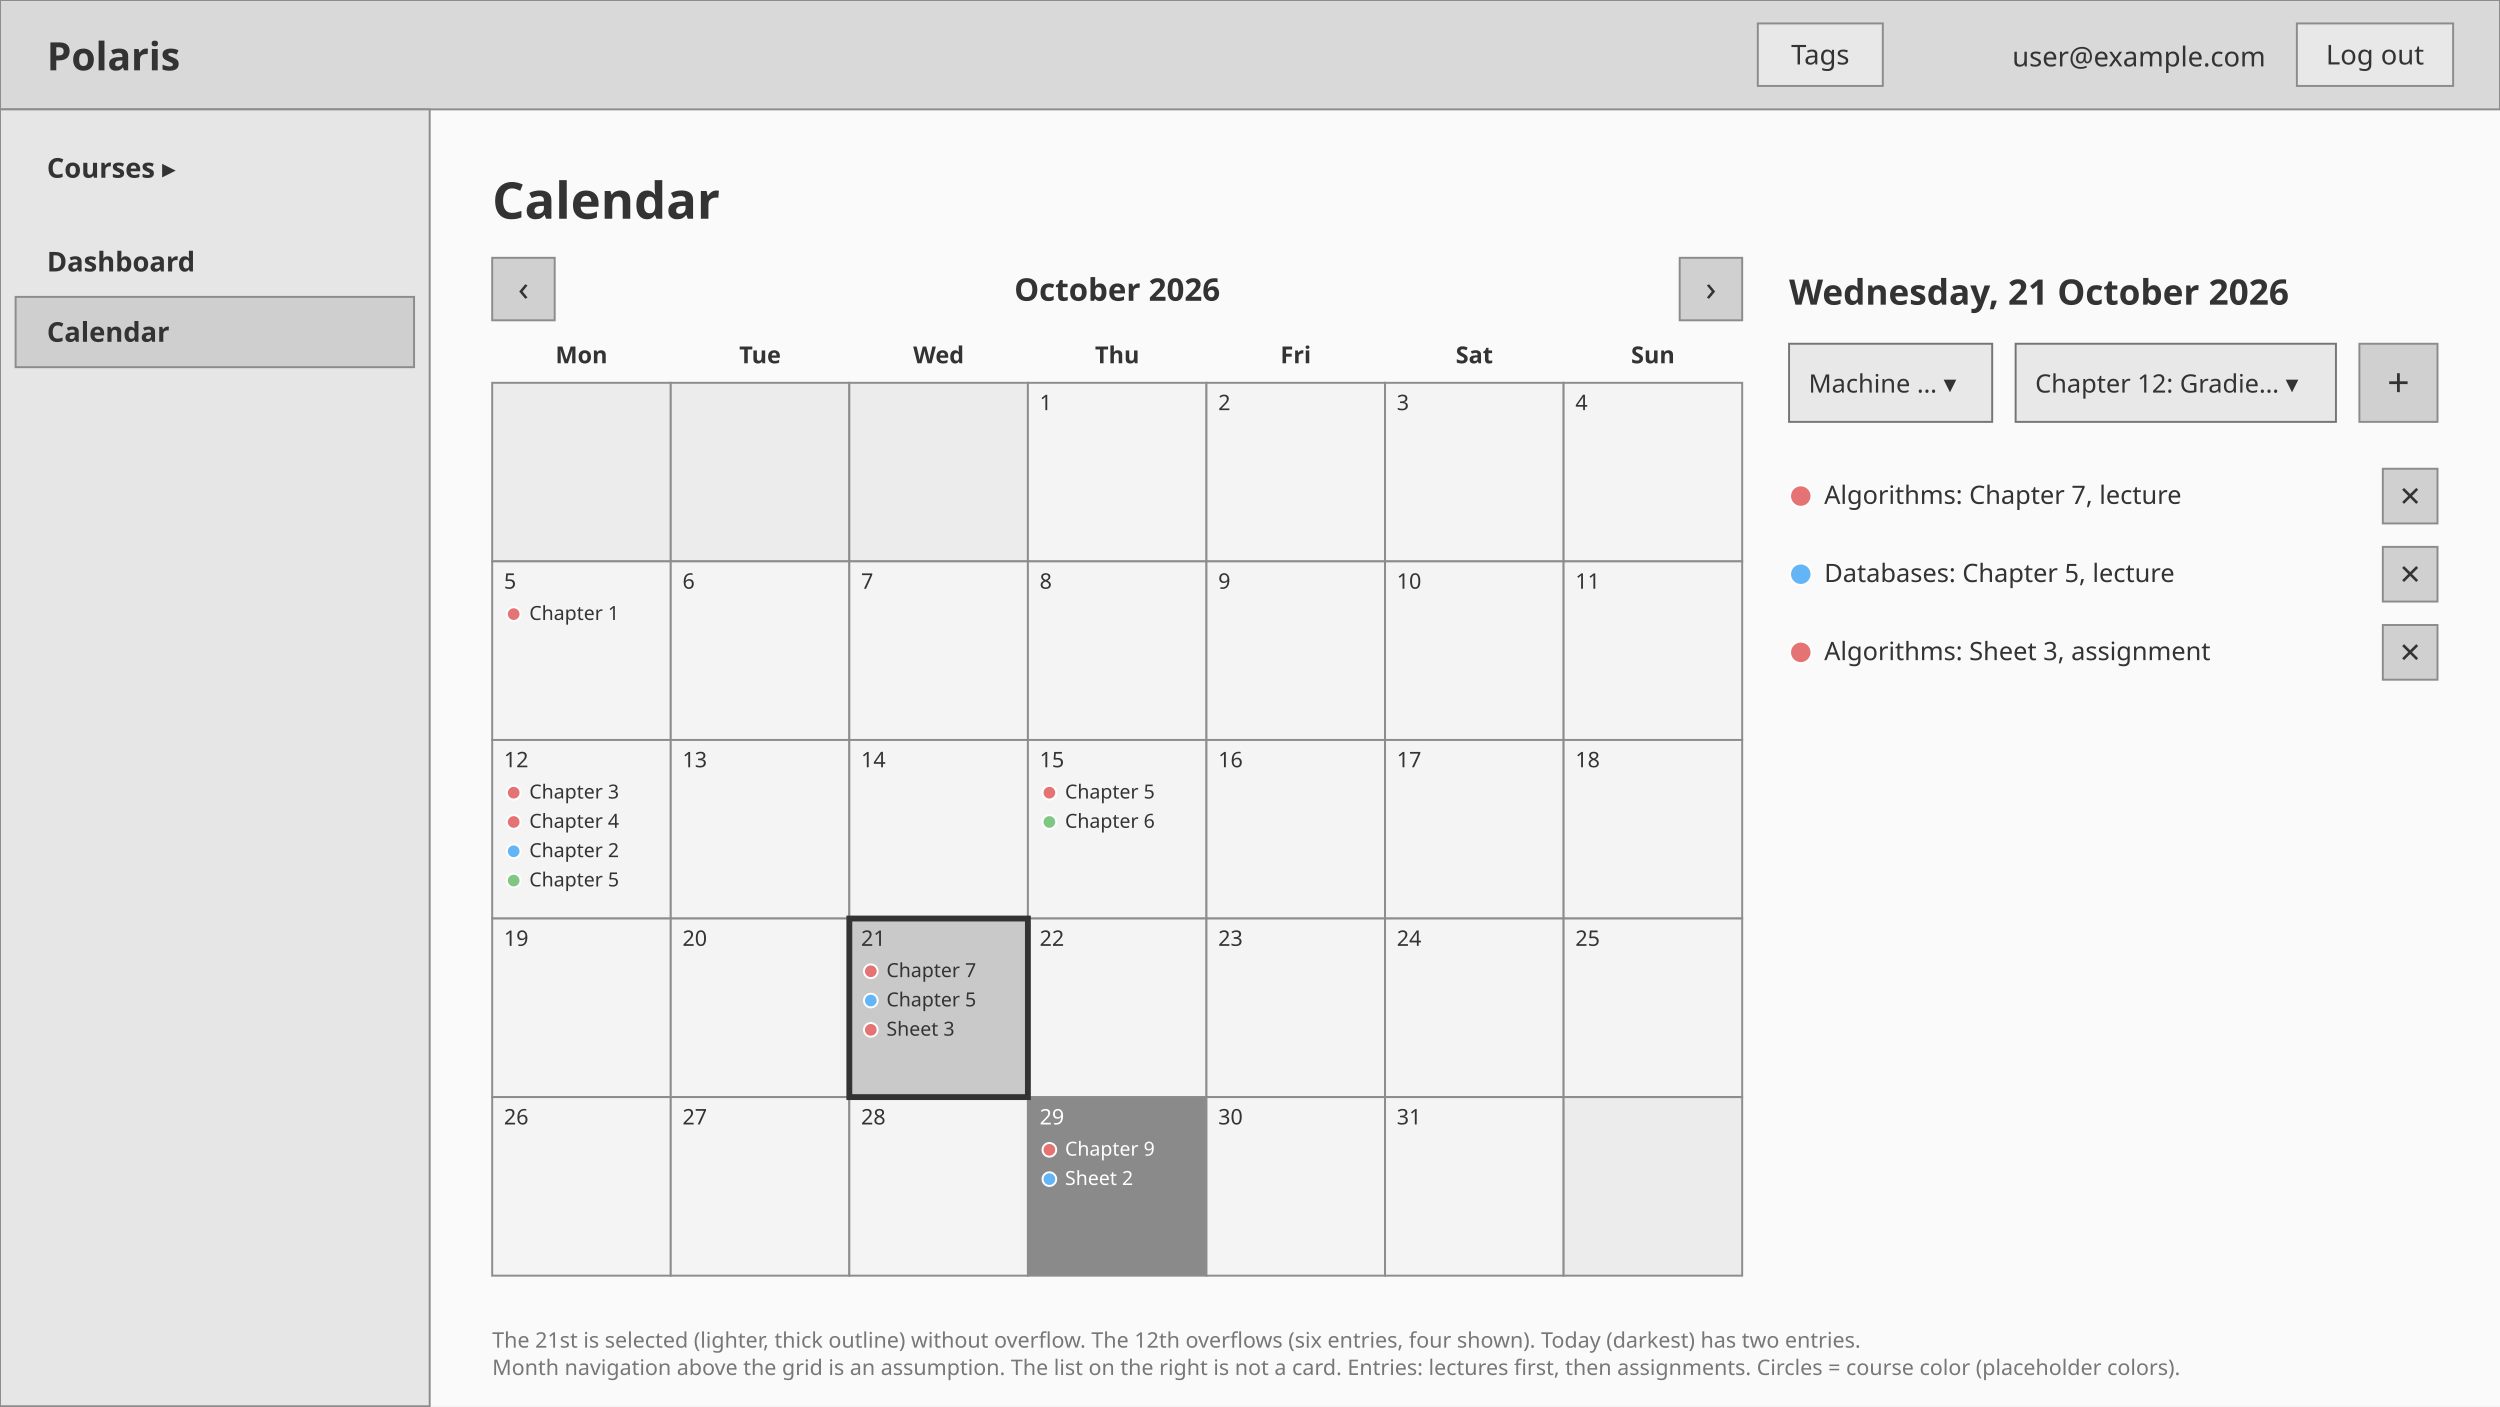
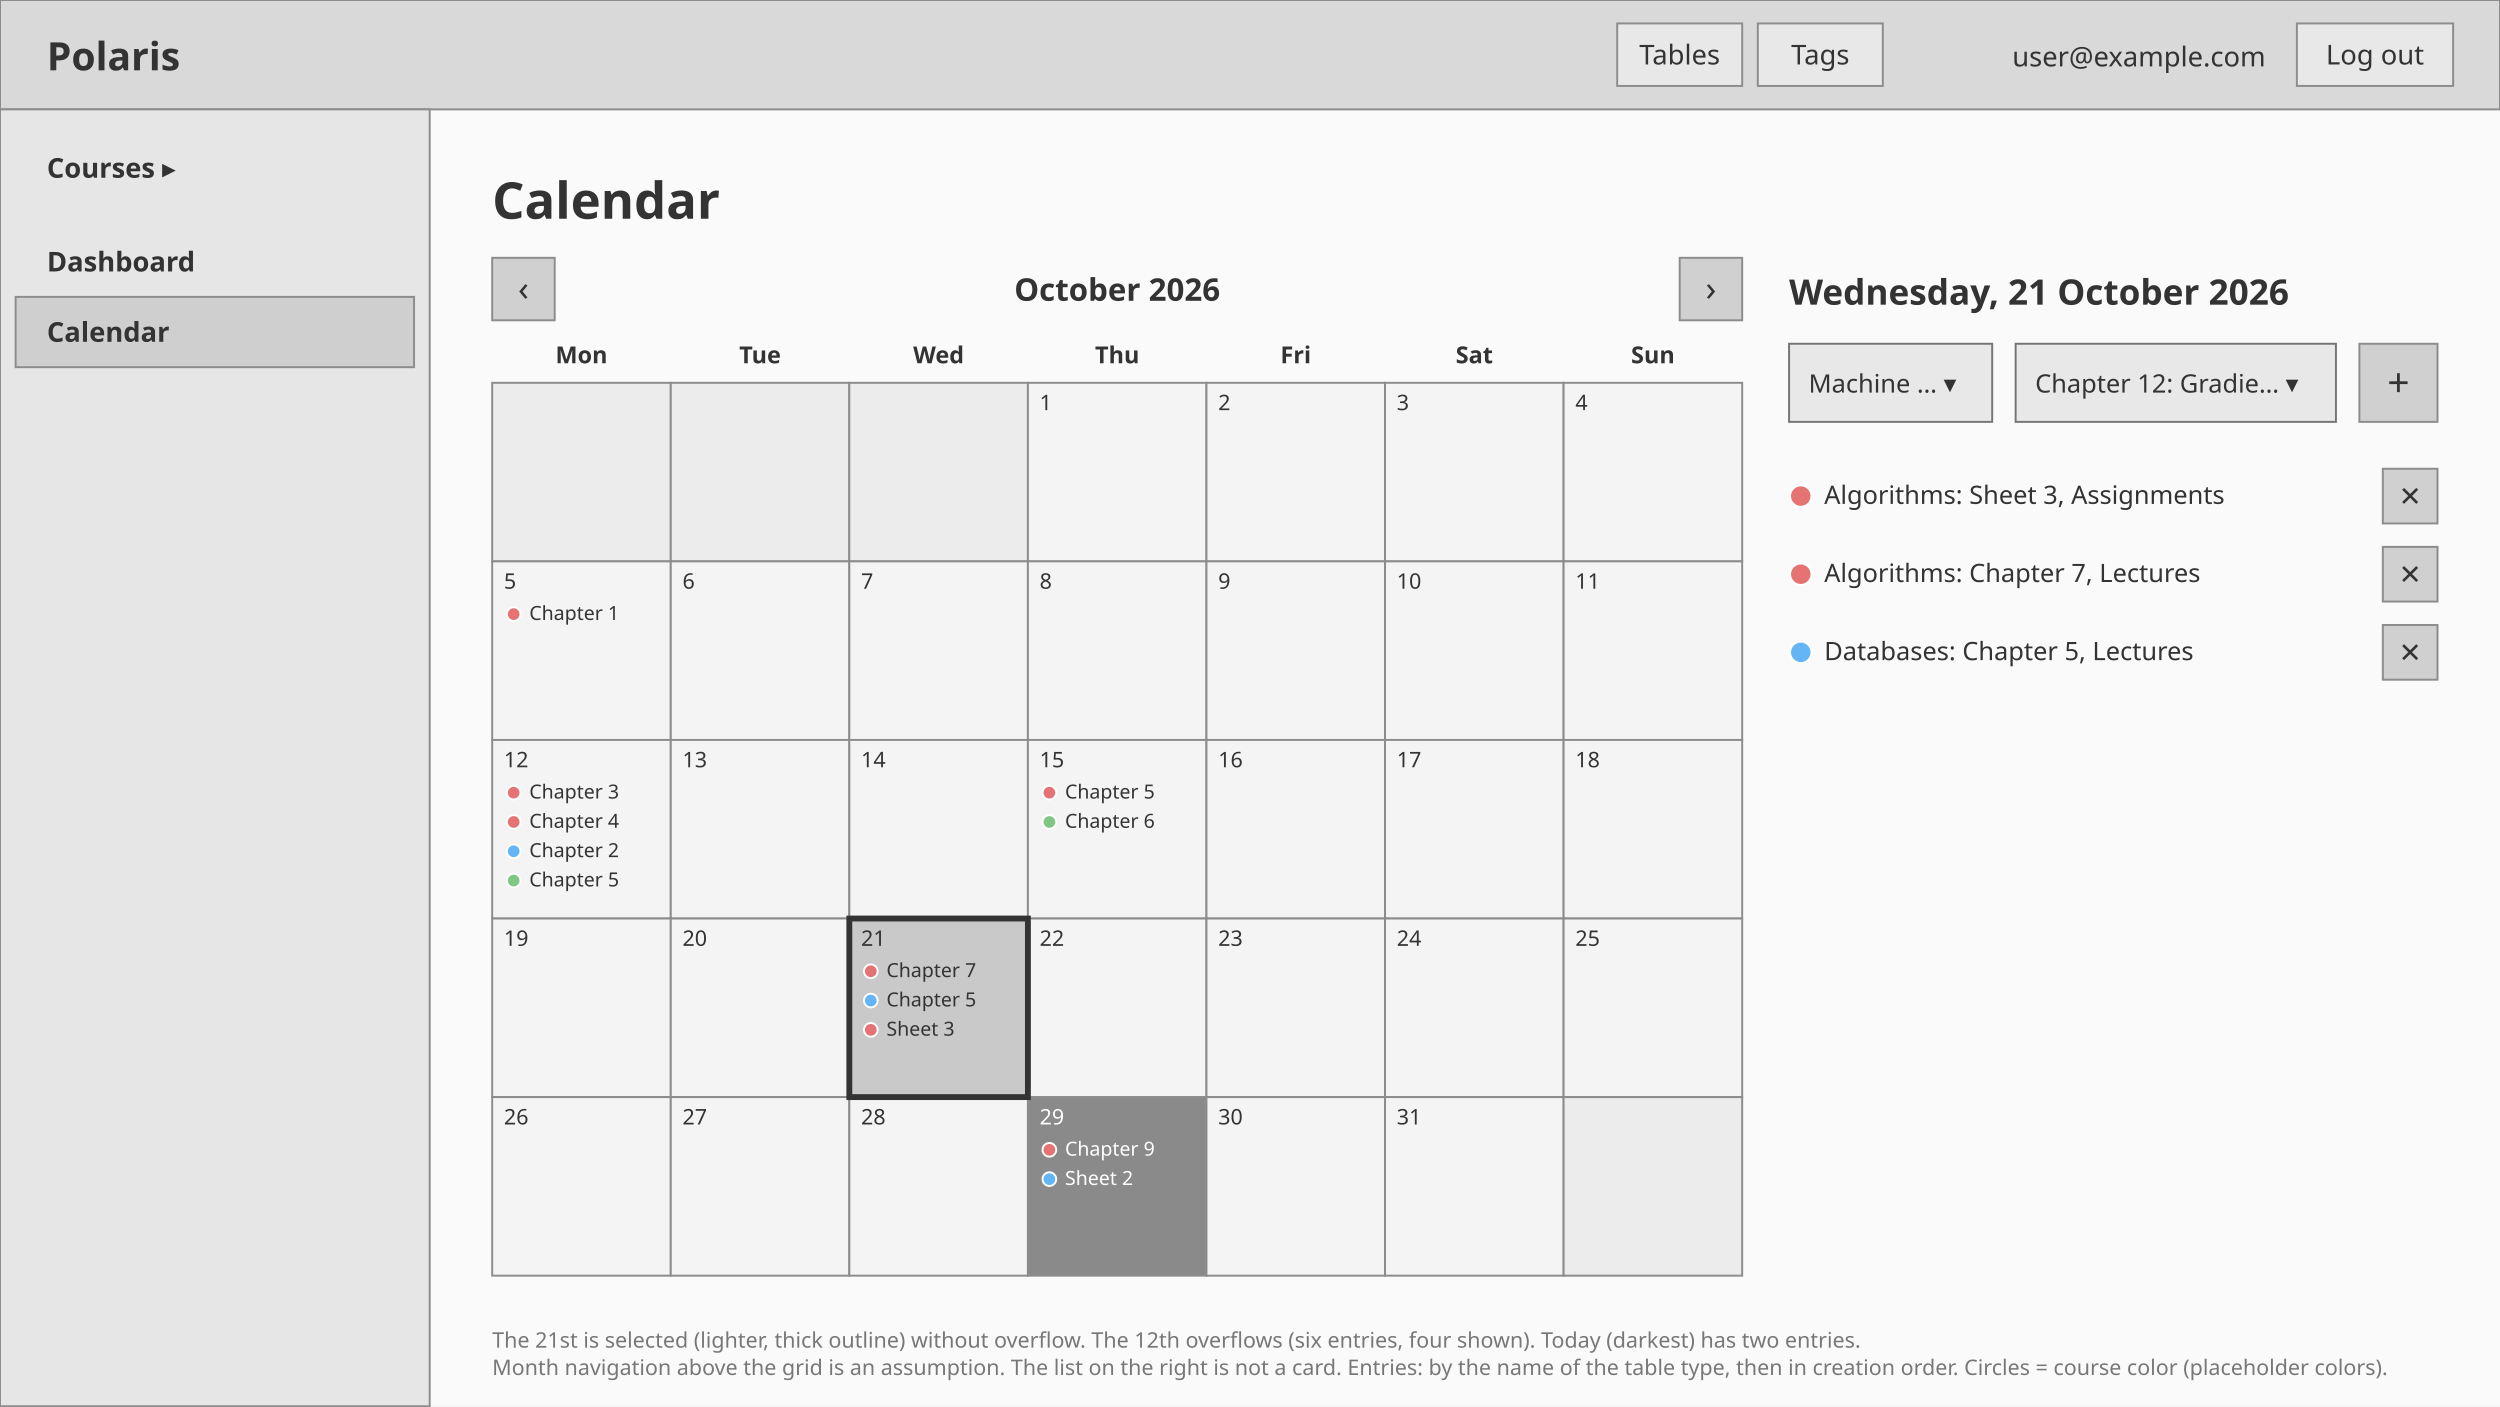
<svg xmlns="http://www.w3.org/2000/svg" viewBox="0 0 1280 720" width="1280" height="720" font-family="sans-serif">
  <rect x="0" y="0" width="1280" height="720" fill="#fafafa" stroke="none" stroke-width="1" />
  <rect x="0" y="0" width="1280" height="56" fill="#d9d9d9" stroke="#8c8c8c" stroke-width="1" />
  <text x="24" y="36" font-size="20" text-anchor="start" font-weight="bold" fill="#333">Polaris</text>
+   <rect x="828" y="12" width="64" height="32" fill="#e8e8e8" stroke="#8c8c8c" />
+   <text x="860" y="33" font-size="14" text-anchor="middle" font-weight="normal" fill="#333">Tables</text>
  <rect x="900" y="12" width="64" height="32" fill="#e8e8e8" stroke="#8c8c8c" stroke-width="1" />
  <text x="932" y="33" font-size="14" text-anchor="middle" font-weight="normal" fill="#333">Tags</text>
  <text x="1160" y="34" font-size="14" text-anchor="end" font-weight="normal" fill="#333">user@example.com</text>
  <rect x="1176" y="12" width="80" height="32" fill="#e8e8e8" stroke="#8c8c8c" stroke-width="1" />
  <text x="1216" y="33" font-size="14" text-anchor="middle" font-weight="normal" fill="#333">Log out</text>
  <rect x="0" y="56" width="220" height="664" fill="#e6e6e6" stroke="#8c8c8c" stroke-width="1" />
  <text x="24" y="91" font-size="14" text-anchor="start" font-weight="bold" fill="#333">Courses  ▸</text>
  <text x="24" y="139" font-size="14" text-anchor="start" font-weight="bold" fill="#333">Dashboard</text>
  <rect x="8" y="152" width="204" height="36" fill="#cfcfcf" stroke="#8c8c8c" stroke-width="1" />
  <text x="24" y="175" font-size="14" text-anchor="start" font-weight="bold" fill="#333">Calendar</text>
  <text x="252" y="112" font-size="26" text-anchor="start" font-weight="bold" fill="#333">Calendar</text>
  <rect x="252" y="132" width="32" height="32" fill="#d0d0d0" stroke="#8c8c8c" stroke-width="1" />
  <text x="268" y="154" font-size="18" text-anchor="middle" font-weight="normal" fill="#333">‹</text>
  <text x="572.0" y="154" font-size="16" text-anchor="middle" font-weight="bold" fill="#333">October 2026</text>
  <rect x="860" y="132" width="32" height="32" fill="#d0d0d0" stroke="#8c8c8c" stroke-width="1" />
  <text x="876" y="154" font-size="18" text-anchor="middle" font-weight="normal" fill="#333">›</text>
  <text x="297.714" y="186" font-size="12" text-anchor="middle" font-weight="bold" fill="#333">Mon</text>
  <text x="389.143" y="186" font-size="12" text-anchor="middle" font-weight="bold" fill="#333">Tue</text>
  <text x="480.571" y="186" font-size="12" text-anchor="middle" font-weight="bold" fill="#333">Wed</text>
  <text x="572" y="186" font-size="12" text-anchor="middle" font-weight="bold" fill="#333">Thu</text>
  <text x="663.429" y="186" font-size="12" text-anchor="middle" font-weight="bold" fill="#333">Fri</text>
  <text x="754.857" y="186" font-size="12" text-anchor="middle" font-weight="bold" fill="#333">Sat</text>
  <text x="846.286" y="186" font-size="12" text-anchor="middle" font-weight="bold" fill="#333">Sun</text>
  <rect x="252.0" y="196.0" width="91.429" height="91.429" fill="#ececec" stroke="#8c8c8c" stroke-width="1" />
  <rect x="343.429" y="196.0" width="91.429" height="91.429" fill="#ececec" stroke="#8c8c8c" stroke-width="1" />
  <rect x="434.857" y="196.0" width="91.429" height="91.429" fill="#ececec" stroke="#8c8c8c" stroke-width="1" />
  <rect x="526.286" y="196.0" width="91.429" height="91.429" fill="#f4f4f4" stroke="#8c8c8c" stroke-width="1" />
  <text x="532.286" y="210.0" font-size="11" text-anchor="start" font-weight="normal" fill="#333">1</text>
  <rect x="617.714" y="196.0" width="91.429" height="91.429" fill="#f4f4f4" stroke="#8c8c8c" stroke-width="1" />
  <text x="623.714" y="210.0" font-size="11" text-anchor="start" font-weight="normal" fill="#333">2</text>
  <rect x="709.143" y="196.0" width="91.429" height="91.429" fill="#f4f4f4" stroke="#8c8c8c" stroke-width="1" />
  <text x="715.143" y="210.0" font-size="11" text-anchor="start" font-weight="normal" fill="#333">3</text>
  <rect x="800.571" y="196.0" width="91.429" height="91.429" fill="#f4f4f4" stroke="#8c8c8c" stroke-width="1" />
  <text x="806.571" y="210.0" font-size="11" text-anchor="start" font-weight="normal" fill="#333">4</text>
  <rect x="252.0" y="287.429" width="91.429" height="91.429" fill="#f4f4f4" stroke="#8c8c8c" stroke-width="1" />
  <text x="258.0" y="301.429" font-size="11" text-anchor="start" font-weight="normal" fill="#333">5</text>
  <circle cx="263.0" cy="314.429" r="3.5" fill="#e57373" stroke="#ffffff" stroke-width="1" />
  <text x="271.0" y="317.429" font-size="10" text-anchor="start" font-weight="normal" fill="#333">Chapter 1</text>
  <rect x="343.429" y="287.429" width="91.429" height="91.429" fill="#f4f4f4" stroke="#8c8c8c" stroke-width="1" />
  <text x="349.429" y="301.429" font-size="11" text-anchor="start" font-weight="normal" fill="#333">6</text>
  <rect x="434.857" y="287.429" width="91.429" height="91.429" fill="#f4f4f4" stroke="#8c8c8c" stroke-width="1" />
  <text x="440.857" y="301.429" font-size="11" text-anchor="start" font-weight="normal" fill="#333">7</text>
  <rect x="526.286" y="287.429" width="91.429" height="91.429" fill="#f4f4f4" stroke="#8c8c8c" stroke-width="1" />
  <text x="532.286" y="301.429" font-size="11" text-anchor="start" font-weight="normal" fill="#333">8</text>
  <rect x="617.714" y="287.429" width="91.429" height="91.429" fill="#f4f4f4" stroke="#8c8c8c" stroke-width="1" />
  <text x="623.714" y="301.429" font-size="11" text-anchor="start" font-weight="normal" fill="#333">9</text>
  <rect x="709.143" y="287.429" width="91.429" height="91.429" fill="#f4f4f4" stroke="#8c8c8c" stroke-width="1" />
  <text x="715.143" y="301.429" font-size="11" text-anchor="start" font-weight="normal" fill="#333">10</text>
  <rect x="800.571" y="287.429" width="91.429" height="91.429" fill="#f4f4f4" stroke="#8c8c8c" stroke-width="1" />
  <text x="806.571" y="301.429" font-size="11" text-anchor="start" font-weight="normal" fill="#333">11</text>
  <rect x="252.0" y="378.857" width="91.429" height="91.429" fill="#f4f4f4" stroke="#8c8c8c" stroke-width="1" />
  <text x="258.0" y="392.857" font-size="11" text-anchor="start" font-weight="normal" fill="#333">12</text>
  <circle cx="263.0" cy="405.857" r="3.5" fill="#e57373" stroke="#ffffff" stroke-width="1" />
  <text x="271.0" y="408.857" font-size="10" text-anchor="start" font-weight="normal" fill="#333">Chapter 3</text>
  <circle cx="263.0" cy="420.857" r="3.5" fill="#e57373" stroke="#ffffff" stroke-width="1" />
  <text x="271.0" y="423.857" font-size="10" text-anchor="start" font-weight="normal" fill="#333">Chapter 4</text>
  <circle cx="263.0" cy="435.857" r="3.5" fill="#64b5f6" stroke="#ffffff" stroke-width="1" />
  <text x="271.0" y="438.857" font-size="10" text-anchor="start" font-weight="normal" fill="#333">Chapter 2</text>
  <circle cx="263.0" cy="450.857" r="3.5" fill="#81c784" stroke="#ffffff" stroke-width="1" />
  <text x="271.0" y="453.857" font-size="10" text-anchor="start" font-weight="normal" fill="#333">Chapter 5</text>
  <rect x="343.429" y="378.857" width="91.429" height="91.429" fill="#f4f4f4" stroke="#8c8c8c" stroke-width="1" />
  <text x="349.429" y="392.857" font-size="11" text-anchor="start" font-weight="normal" fill="#333">13</text>
  <rect x="434.857" y="378.857" width="91.429" height="91.429" fill="#f4f4f4" stroke="#8c8c8c" stroke-width="1" />
  <text x="440.857" y="392.857" font-size="11" text-anchor="start" font-weight="normal" fill="#333">14</text>
  <rect x="526.286" y="378.857" width="91.429" height="91.429" fill="#f4f4f4" stroke="#8c8c8c" stroke-width="1" />
  <text x="532.286" y="392.857" font-size="11" text-anchor="start" font-weight="normal" fill="#333">15</text>
  <circle cx="537.286" cy="405.857" r="3.5" fill="#e57373" stroke="#ffffff" stroke-width="1" />
  <text x="545.286" y="408.857" font-size="10" text-anchor="start" font-weight="normal" fill="#333">Chapter 5</text>
  <circle cx="537.286" cy="420.857" r="3.5" fill="#81c784" stroke="#ffffff" stroke-width="1" />
  <text x="545.286" y="423.857" font-size="10" text-anchor="start" font-weight="normal" fill="#333">Chapter 6</text>
  <rect x="617.714" y="378.857" width="91.429" height="91.429" fill="#f4f4f4" stroke="#8c8c8c" stroke-width="1" />
  <text x="623.714" y="392.857" font-size="11" text-anchor="start" font-weight="normal" fill="#333">16</text>
  <rect x="709.143" y="378.857" width="91.429" height="91.429" fill="#f4f4f4" stroke="#8c8c8c" stroke-width="1" />
  <text x="715.143" y="392.857" font-size="11" text-anchor="start" font-weight="normal" fill="#333">17</text>
  <rect x="800.571" y="378.857" width="91.429" height="91.429" fill="#f4f4f4" stroke="#8c8c8c" stroke-width="1" />
  <text x="806.571" y="392.857" font-size="11" text-anchor="start" font-weight="normal" fill="#333">18</text>
  <rect x="252.0" y="470.286" width="91.429" height="91.429" fill="#f4f4f4" stroke="#8c8c8c" stroke-width="1" />
  <text x="258.0" y="484.286" font-size="11" text-anchor="start" font-weight="normal" fill="#333">19</text>
  <rect x="343.429" y="470.286" width="91.429" height="91.429" fill="#f4f4f4" stroke="#8c8c8c" stroke-width="1" />
  <text x="349.429" y="484.286" font-size="11" text-anchor="start" font-weight="normal" fill="#333">20</text>
  <rect x="434.857" y="470.286" width="91.429" height="91.429" fill="#c9c9c9" stroke="#8c8c8c" stroke-width="1" />
  <text x="440.857" y="484.286" font-size="11" text-anchor="start" font-weight="normal" fill="#333">21</text>
  <circle cx="445.857" cy="497.286" r="3.5" fill="#e57373" stroke="#ffffff" stroke-width="1" />
  <text x="453.857" y="500.286" font-size="10" text-anchor="start" font-weight="normal" fill="#333">Chapter 7</text>
  <circle cx="445.857" cy="512.286" r="3.5" fill="#64b5f6" stroke="#ffffff" stroke-width="1" />
  <text x="453.857" y="515.286" font-size="10" text-anchor="start" font-weight="normal" fill="#333">Chapter 5</text>
  <circle cx="445.857" cy="527.286" r="3.5" fill="#e57373" stroke="#ffffff" stroke-width="1" />
  <text x="453.857" y="530.286" font-size="10" text-anchor="start" font-weight="normal" fill="#333">Sheet 3</text>
  <rect x="526.286" y="470.286" width="91.429" height="91.429" fill="#f4f4f4" stroke="#8c8c8c" stroke-width="1" />
  <text x="532.286" y="484.286" font-size="11" text-anchor="start" font-weight="normal" fill="#333">22</text>
  <rect x="617.714" y="470.286" width="91.429" height="91.429" fill="#f4f4f4" stroke="#8c8c8c" stroke-width="1" />
  <text x="623.714" y="484.286" font-size="11" text-anchor="start" font-weight="normal" fill="#333">23</text>
  <rect x="709.143" y="470.286" width="91.429" height="91.429" fill="#f4f4f4" stroke="#8c8c8c" stroke-width="1" />
  <text x="715.143" y="484.286" font-size="11" text-anchor="start" font-weight="normal" fill="#333">24</text>
  <rect x="800.571" y="470.286" width="91.429" height="91.429" fill="#f4f4f4" stroke="#8c8c8c" stroke-width="1" />
  <text x="806.571" y="484.286" font-size="11" text-anchor="start" font-weight="normal" fill="#333">25</text>
  <rect x="252.0" y="561.714" width="91.429" height="91.429" fill="#f4f4f4" stroke="#8c8c8c" stroke-width="1" />
  <text x="258.0" y="575.714" font-size="11" text-anchor="start" font-weight="normal" fill="#333">26</text>
  <rect x="343.429" y="561.714" width="91.429" height="91.429" fill="#f4f4f4" stroke="#8c8c8c" stroke-width="1" />
  <text x="349.429" y="575.714" font-size="11" text-anchor="start" font-weight="normal" fill="#333">27</text>
  <rect x="434.857" y="561.714" width="91.429" height="91.429" fill="#f4f4f4" stroke="#8c8c8c" stroke-width="1" />
  <text x="440.857" y="575.714" font-size="11" text-anchor="start" font-weight="normal" fill="#333">28</text>
  <rect x="526.286" y="561.714" width="91.429" height="91.429" fill="#8a8a8a" stroke="#8c8c8c" stroke-width="1" />
  <text x="532.286" y="575.714" font-size="11" text-anchor="start" font-weight="normal" fill="#ffffff">29</text>
  <circle cx="537.286" cy="588.714" r="3.5" fill="#e57373" stroke="#ffffff" stroke-width="1" />
  <text x="545.286" y="591.714" font-size="10" text-anchor="start" font-weight="normal" fill="#ffffff">Chapter 9</text>
  <circle cx="537.286" cy="603.714" r="3.5" fill="#64b5f6" stroke="#ffffff" stroke-width="1" />
  <text x="545.286" y="606.714" font-size="10" text-anchor="start" font-weight="normal" fill="#ffffff">Sheet 2</text>
  <rect x="617.714" y="561.714" width="91.429" height="91.429" fill="#f4f4f4" stroke="#8c8c8c" stroke-width="1" />
  <text x="623.714" y="575.714" font-size="11" text-anchor="start" font-weight="normal" fill="#333">30</text>
  <rect x="709.143" y="561.714" width="91.429" height="91.429" fill="#f4f4f4" stroke="#8c8c8c" stroke-width="1" />
  <text x="715.143" y="575.714" font-size="11" text-anchor="start" font-weight="normal" fill="#333">31</text>
  <rect x="800.571" y="561.714" width="91.429" height="91.429" fill="#ececec" stroke="#8c8c8c" stroke-width="1" />
  <rect x="434.857" y="470.286" width="91.429" height="91.429" fill="none" stroke="#333" stroke-width="3" />
  <text x="916" y="156" font-size="18" text-anchor="start" font-weight="bold" fill="#333">Wednesday, 21 October 2026</text>
  <rect x="916" y="176" width="104" height="40" fill="#e8e8e8" stroke="#757575" stroke-width="1" />
  <text x="926" y="201" font-size="13" text-anchor="start" font-weight="normal" fill="#333">Machine … ▾</text>
  <rect x="1032" y="176" width="164" height="40" fill="#e8e8e8" stroke="#757575" stroke-width="1" />
  <text x="1042" y="201" font-size="13" text-anchor="start" font-weight="normal" fill="#333">Chapter 12: Gradie… ▾</text>
  <rect x="1208" y="176" width="40" height="40" fill="#d0d0d0" stroke="#8c8c8c" stroke-width="1" />
  <text x="1228" y="203" font-size="20" text-anchor="middle" font-weight="normal" fill="#333">+</text>
  <circle cx="922" cy="254" r="5.5" fill="#e57373" stroke="#ffffff" stroke-width="1" />
-   <text x="934" y="258" font-size="13" text-anchor="start" font-weight="normal" fill="#333">Algorithms: Chapter 7, lecture</text>
+   <text x="934" y="258" font-size="13" text-anchor="start" font-weight="normal" fill="#333">Algorithms: Sheet 3, Assignments</text>
  <rect x="1220" y="240" width="28" height="28" fill="#d0d0d0" stroke="#8c8c8c" stroke-width="1" />
  <text x="1234" y="259" font-size="14" text-anchor="middle" font-weight="normal" fill="#333">✕</text>
-   <circle cx="922" cy="294" r="5.5" fill="#64b5f6" stroke="#ffffff" stroke-width="1" />
-   <text x="934" y="298" font-size="13" text-anchor="start" font-weight="normal" fill="#333">Databases: Chapter 5, lecture</text>
+   <circle cx="922" cy="294" r="5.5" fill="#e57373" stroke="#ffffff" stroke-width="1" />
+   <text x="934" y="298" font-size="13" text-anchor="start" font-weight="normal" fill="#333">Algorithms: Chapter 7, Lectures</text>
  <rect x="1220" y="280" width="28" height="28" fill="#d0d0d0" stroke="#8c8c8c" stroke-width="1" />
  <text x="1234" y="299" font-size="14" text-anchor="middle" font-weight="normal" fill="#333">✕</text>
-   <circle cx="922" cy="334" r="5.5" fill="#e57373" stroke="#ffffff" stroke-width="1" />
-   <text x="934" y="338" font-size="13" text-anchor="start" font-weight="normal" fill="#333">Algorithms: Sheet 3, assignment</text>
+   <circle cx="922" cy="334" r="5.5" fill="#64b5f6" stroke="#ffffff" stroke-width="1" />
+   <text x="934" y="338" font-size="13" text-anchor="start" font-weight="normal" fill="#333">Databases: Chapter 5, Lectures</text>
  <rect x="1220" y="320" width="28" height="28" fill="#d0d0d0" stroke="#8c8c8c" stroke-width="1" />
  <text x="1234" y="339" font-size="14" text-anchor="middle" font-weight="normal" fill="#333">✕</text>
  <text x="252" y="690" font-size="11" text-anchor="start" font-weight="normal" fill="#777">The 21st is selected (lighter, thick outline) without overflow. The 12th overflows (six entries, four shown). Today (darkest) has two entries.</text>
-   <text x="252" y="704" font-size="11" text-anchor="start" font-weight="normal" fill="#777">Month navigation above the grid is an assumption. The list on the right is not a card. Entries: lectures first, then assignments. Circles = course color (placeholder colors).</text>
+   <text x="252" y="704" font-size="11" text-anchor="start" font-weight="normal" fill="#777">Month navigation above the grid is an assumption. The list on the right is not a card. Entries: by the name of the table type, then in creation order. Circles = course color (placeholder colors).</text>
</svg>
